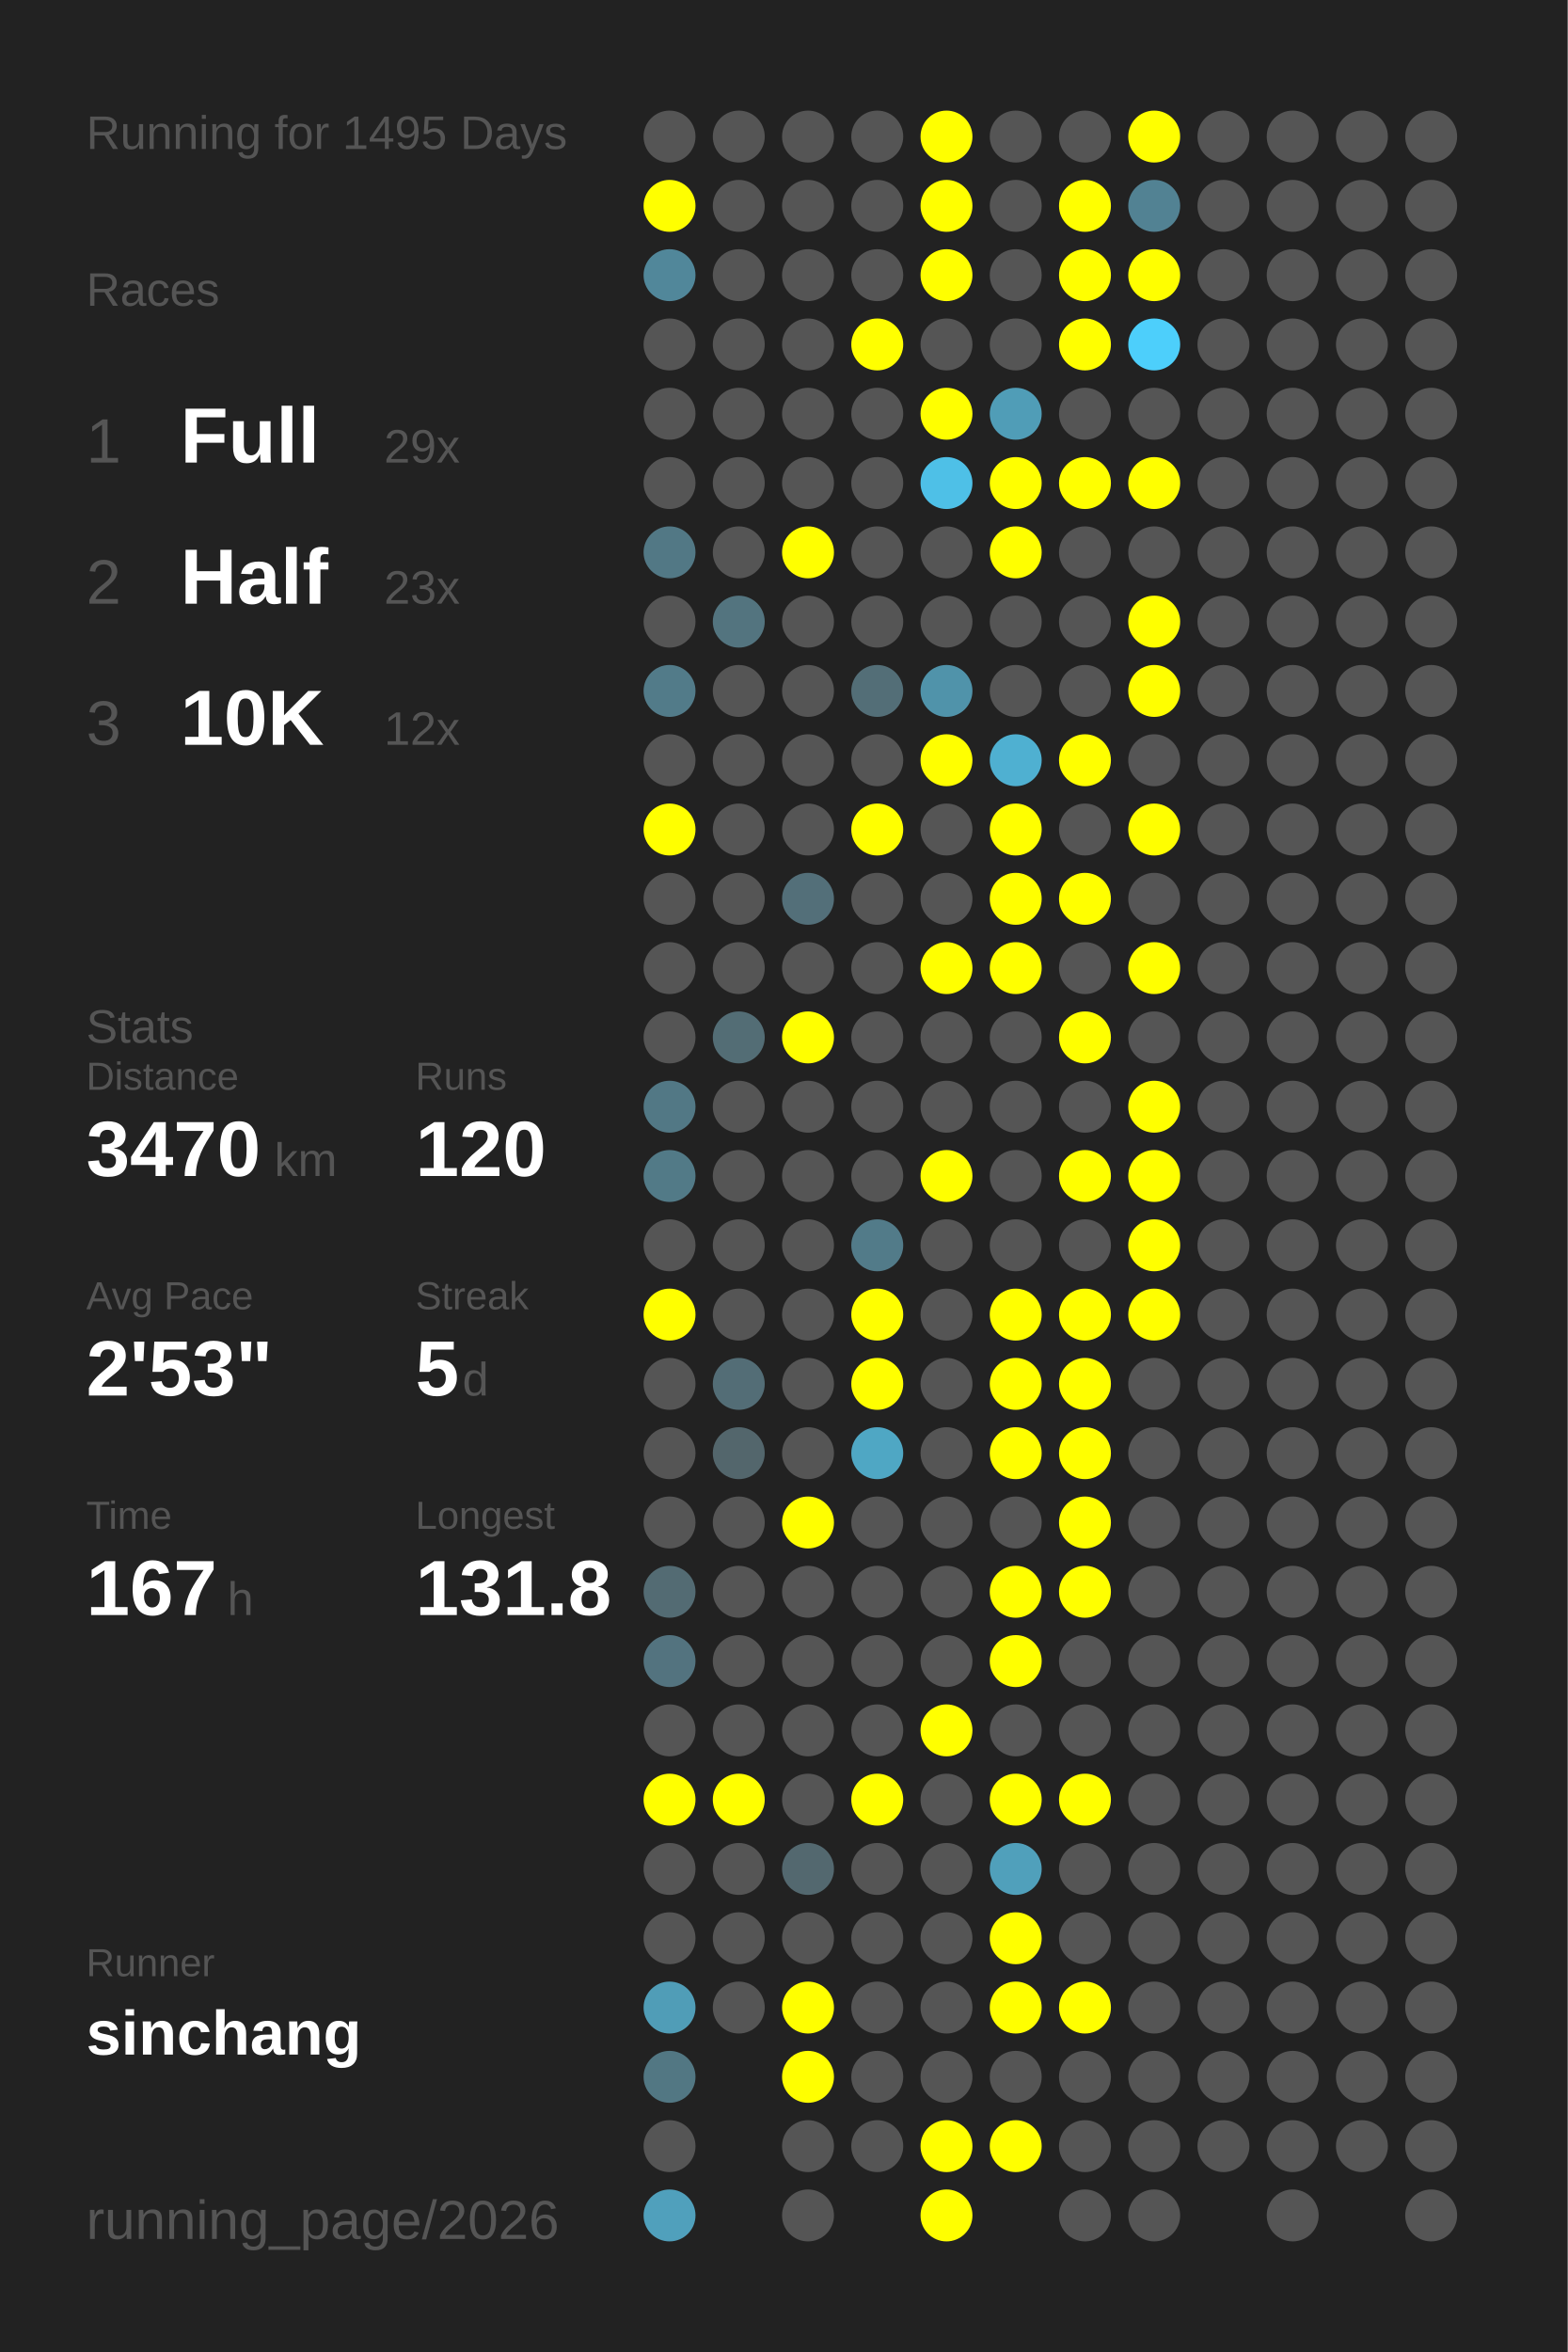
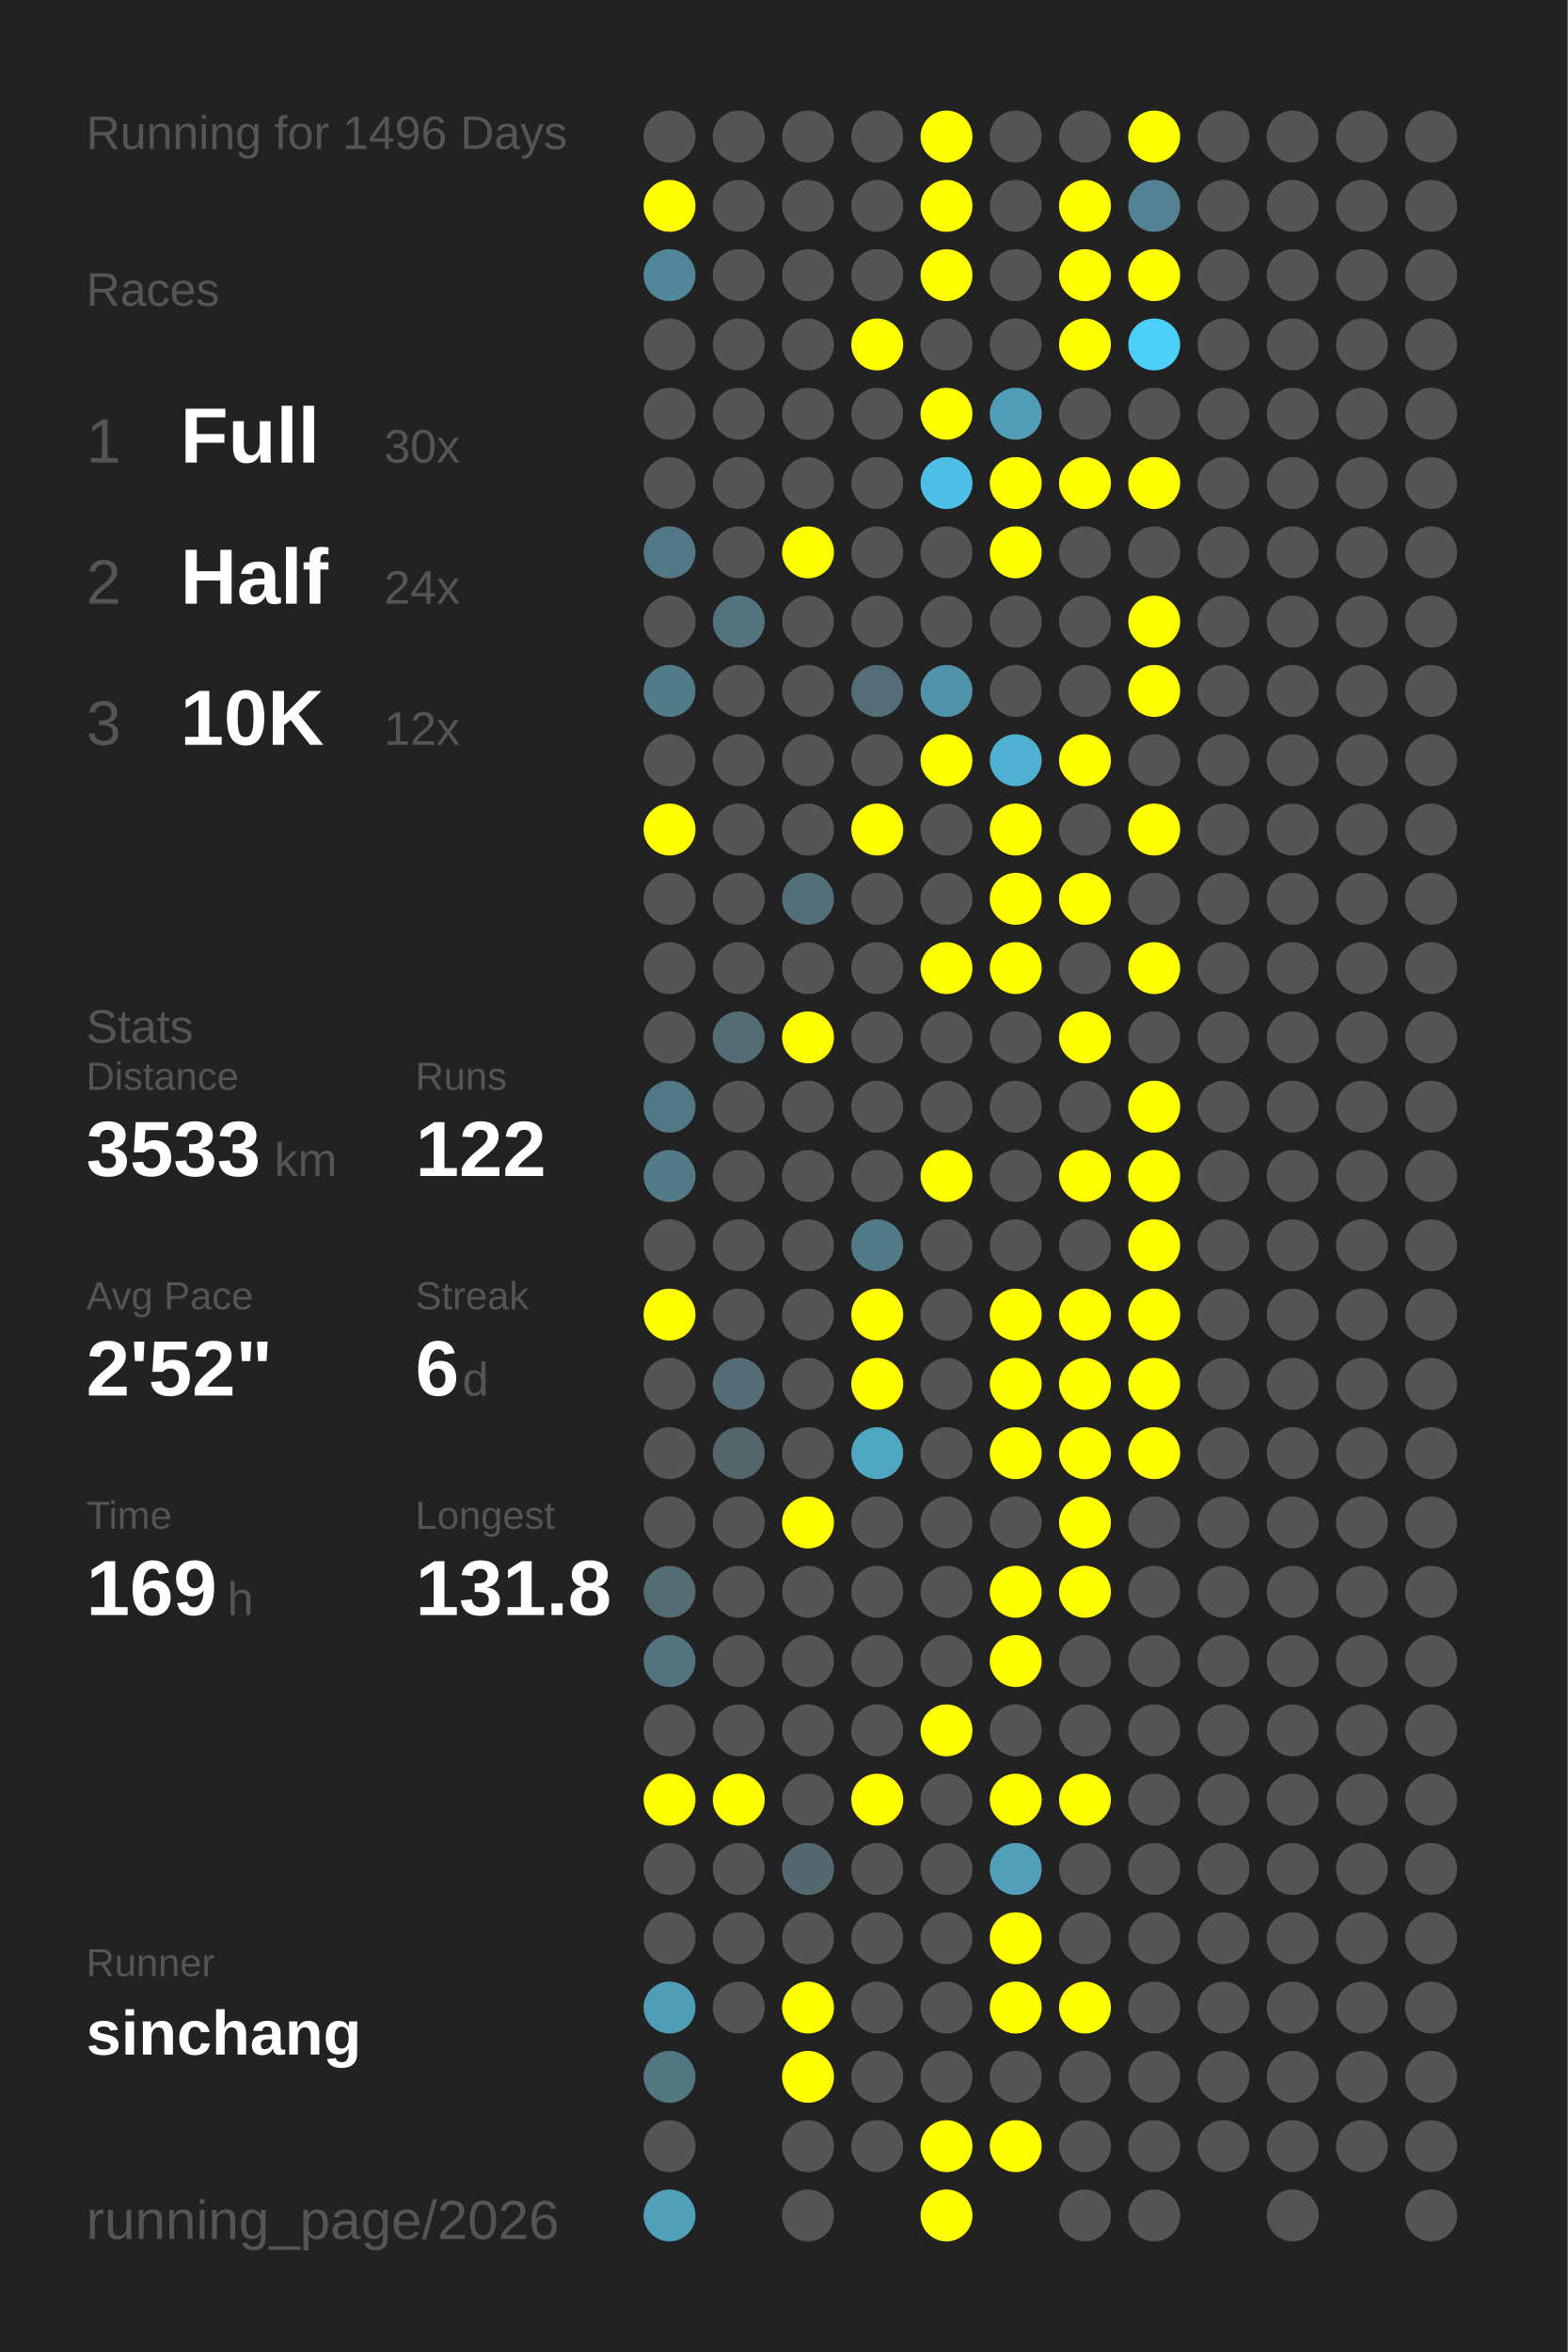
<svg xmlns="http://www.w3.org/2000/svg" baseProfile="full" height="300mm" version="1.1" viewBox="0,0,200,300" width="200mm">
  <defs />
  <rect fill="#222222" height="300" width="200" x="0" y="0" />
-   <text fill="#555555" style="font-size:6px; font-family:Arial;" x="11" y="19">Running for 1495 Days</text>
+   <text fill="#555555" style="font-size:6px; font-family:Arial;" x="11" y="19">Running for 1496 Days</text>
  <text fill="#555555" style="font-size:6px; font-family:Arial;" x="11" y="39">Races</text>
  <text fill="#555555" style="font-size:8px; font-family:Arial;" x="11" y="59">1</text>
  <text fill="#FFFFFF" style="font-size:10px; font-family:Arial; font-weight:bold;" x="23" y="59">Full</text>
-   <text fill="#555555" style="font-size:6px; font-family:Arial;" x="49" y="59">29x</text>
+   <text fill="#555555" style="font-size:6px; font-family:Arial;" x="49" y="59">30x</text>
  <text fill="#555555" style="font-size:8px; font-family:Arial;" x="11" y="77">2</text>
  <text fill="#FFFFFF" style="font-size:10px; font-family:Arial; font-weight:bold;" x="23" y="77">Half</text>
-   <text fill="#555555" style="font-size:6px; font-family:Arial;" x="49" y="77">23x</text>
+   <text fill="#555555" style="font-size:6px; font-family:Arial;" x="49" y="77">24x</text>
  <text fill="#555555" style="font-size:8px; font-family:Arial;" x="11" y="95">3</text>
  <text fill="#FFFFFF" style="font-size:10px; font-family:Arial; font-weight:bold;" x="23" y="95">10K</text>
  <text fill="#555555" style="font-size:6px; font-family:Arial;" x="49" y="95">12x</text>
  <text fill="#555555" style="font-size:6px; font-family:Arial;" x="11" y="133">Stats</text>
  <text fill="#555555" style="font-size:5px; font-family:Arial;" x="11" y="139">Distance</text>
-   <text fill="#FFFFFF" style="font-size:10px; font-family:Arial; font-weight:bold;" x="11" y="150">3470</text>
+   <text fill="#FFFFFF" style="font-size:10px; font-family:Arial; font-weight:bold;" x="11" y="150">3533</text>
  <text fill="#555555" style="font-size:6px; font-family:Arial;" x="35" y="150">km</text>
  <text fill="#555555" style="font-size:5px; font-family:Arial;" x="53" y="139">Runs</text>
-   <text fill="#FFFFFF" style="font-size:10px; font-family:Arial; font-weight:bold;" x="53" y="150">120</text>
+   <text fill="#FFFFFF" style="font-size:10px; font-family:Arial; font-weight:bold;" x="53" y="150">122</text>
  <text fill="#555555" style="font-size:5px; font-family:Arial;" x="11" y="167">Avg Pace</text>
-   <text fill="#FFFFFF" style="font-size:10px; font-family:Arial; font-weight:bold;" x="11" y="178">2'53"</text>
+   <text fill="#FFFFFF" style="font-size:10px; font-family:Arial; font-weight:bold;" x="11" y="178">2'52"</text>
  <text fill="#555555" style="font-size:5px; font-family:Arial;" x="53" y="167">Streak</text>
-   <text fill="#FFFFFF" style="font-size:10px; font-family:Arial; font-weight:bold;" x="53" y="178">5</text>
+   <text fill="#FFFFFF" style="font-size:10px; font-family:Arial; font-weight:bold;" x="53" y="178">6</text>
  <text fill="#555555" style="font-size:6px; font-family:Arial;" x="59" y="178">d</text>
  <text fill="#555555" style="font-size:5px; font-family:Arial;" x="11" y="195">Time</text>
-   <text fill="#FFFFFF" style="font-size:10px; font-family:Arial; font-weight:bold;" x="11" y="206">167</text>
+   <text fill="#FFFFFF" style="font-size:10px; font-family:Arial; font-weight:bold;" x="11" y="206">169</text>
  <text fill="#555555" style="font-size:6px; font-family:Arial;" x="29" y="206">h</text>
  <text fill="#555555" style="font-size:5px; font-family:Arial;" x="53" y="195">Longest</text>
  <text fill="#FFFFFF" style="font-size:10px; font-family:Arial; font-weight:bold;" x="53" y="206">131.8</text>
  <text fill="#555555" style="font-size:5px; font-family:Arial;" x="11" y="252.065">Runner</text>
  <text fill="#FFFFFF" style="font-size:8px; font-family:Arial; font-weight:bold;" x="11" y="262.065">sinchang</text>
  <text fill="#555555" style="font-size:7px; font-family:Arial;" x="11" y="285.581">running_page/2026</text>
  <circle cx="85.417" cy="17.419" fill="#555555" r="3.312" />
  <circle cx="85.417" cy="26.258" fill="#FFFF00" r="3.312" />
  <circle cx="85.417" cy="35.097" fill="#51879a" r="3.312" />
  <circle cx="85.417" cy="43.935" fill="#555555" r="3.312" />
  <circle cx="85.417" cy="52.774" fill="#555555" r="3.312" />
  <circle cx="85.417" cy="61.613" fill="#555555" r="3.312" />
  <circle cx="85.417" cy="70.452" fill="#527885" r="3.312" />
  <circle cx="85.417" cy="79.29" fill="#555555" r="3.312" />
  <circle cx="85.417" cy="88.129" fill="#527b89" r="3.312" />
  <circle cx="85.417" cy="96.968" fill="#555555" r="3.312" />
  <circle cx="85.417" cy="105.806" fill="#FFFF00" r="3.312" />
  <circle cx="85.417" cy="114.645" fill="#555555" r="3.312" />
  <circle cx="85.417" cy="123.484" fill="#555555" r="3.312" />
  <circle cx="85.417" cy="132.323" fill="#555555" r="3.312" />
  <circle cx="85.417" cy="141.161" fill="#527885" r="3.312" />
  <circle cx="85.417" cy="150" fill="#527a87" r="3.312" />
  <circle cx="85.417" cy="158.839" fill="#555555" r="3.312" />
  <circle cx="85.417" cy="167.677" fill="#FFFF00" r="3.312" />
  <circle cx="85.417" cy="176.516" fill="#555555" r="3.312" />
  <circle cx="85.417" cy="185.355" fill="#555555" r="3.312" />
  <circle cx="85.417" cy="194.194" fill="#555555" r="3.312" />
  <circle cx="85.417" cy="203.032" fill="#536b73" r="3.312" />
  <circle cx="85.417" cy="211.871" fill="#53737f" r="3.312" />
  <circle cx="85.417" cy="220.71" fill="#555555" r="3.312" />
  <circle cx="85.417" cy="229.548" fill="#FFFF00" r="3.312" />
  <circle cx="85.417" cy="238.387" fill="#555555" r="3.312" />
  <circle cx="85.417" cy="247.226" fill="#555555" r="3.312" />
  <circle cx="85.417" cy="256.065" fill="#509db7" r="3.312" />
  <circle cx="85.417" cy="264.903" fill="#527783" r="3.312" />
  <circle cx="85.417" cy="273.742" fill="#555555" r="3.312" />
  <circle cx="85.417" cy="282.581" fill="#50a0bc" r="3.312" />
  <circle cx="94.25" cy="17.419" fill="#555555" r="3.312" />
  <circle cx="94.25" cy="26.258" fill="#555555" r="3.312" />
  <circle cx="94.25" cy="35.097" fill="#555555" r="3.312" />
  <circle cx="94.25" cy="43.935" fill="#555555" r="3.312" />
  <circle cx="94.25" cy="52.774" fill="#555555" r="3.312" />
  <circle cx="94.25" cy="61.613" fill="#555555" r="3.312" />
  <circle cx="94.25" cy="70.452" fill="#555555" r="3.312" />
  <circle cx="94.25" cy="79.29" fill="#53747f" r="3.312" />
  <circle cx="94.25" cy="88.129" fill="#555555" r="3.312" />
  <circle cx="94.25" cy="96.968" fill="#555555" r="3.312" />
  <circle cx="94.25" cy="105.806" fill="#555555" r="3.312" />
  <circle cx="94.25" cy="114.645" fill="#555555" r="3.312" />
  <circle cx="94.25" cy="123.484" fill="#555555" r="3.312" />
  <circle cx="94.25" cy="132.323" fill="#536d75" r="3.312" />
  <circle cx="94.25" cy="141.161" fill="#555555" r="3.312" />
  <circle cx="94.25" cy="150" fill="#555555" r="3.312" />
  <circle cx="94.25" cy="158.839" fill="#555555" r="3.312" />
  <circle cx="94.25" cy="167.677" fill="#555555" r="3.312" />
  <circle cx="94.25" cy="176.516" fill="#536d76" r="3.312" />
  <circle cx="94.25" cy="185.355" fill="#53666c" r="3.312" />
  <circle cx="94.25" cy="194.194" fill="#555555" r="3.312" />
  <circle cx="94.25" cy="203.032" fill="#555555" r="3.312" />
  <circle cx="94.25" cy="211.871" fill="#555555" r="3.312" />
  <circle cx="94.25" cy="220.71" fill="#555555" r="3.312" />
  <circle cx="94.25" cy="229.548" fill="#FFFF00" r="3.312" />
  <circle cx="94.25" cy="238.387" fill="#555555" r="3.312" />
  <circle cx="94.25" cy="247.226" fill="#555555" r="3.312" />
  <circle cx="94.25" cy="256.065" fill="#555555" r="3.312" />
  <circle cx="103.083" cy="17.419" fill="#555555" r="3.312" />
  <circle cx="103.083" cy="26.258" fill="#555555" r="3.312" />
  <circle cx="103.083" cy="35.097" fill="#555555" r="3.312" />
  <circle cx="103.083" cy="43.935" fill="#555555" r="3.312" />
  <circle cx="103.083" cy="52.774" fill="#555555" r="3.312" />
  <circle cx="103.083" cy="61.613" fill="#555555" r="3.312" />
  <circle cx="103.083" cy="70.452" fill="#FFFF00" r="3.312" />
  <circle cx="103.083" cy="79.29" fill="#555555" r="3.312" />
  <circle cx="103.083" cy="88.129" fill="#555555" r="3.312" />
  <circle cx="103.083" cy="96.968" fill="#555555" r="3.312" />
  <circle cx="103.083" cy="105.806" fill="#555555" r="3.312" />
  <circle cx="103.083" cy="114.645" fill="#536f79" r="3.312" />
  <circle cx="103.083" cy="123.484" fill="#555555" r="3.312" />
  <circle cx="103.083" cy="132.323" fill="#FFFF00" r="3.312" />
  <circle cx="103.083" cy="141.161" fill="#555555" r="3.312" />
  <circle cx="103.083" cy="150" fill="#555555" r="3.312" />
  <circle cx="103.083" cy="158.839" fill="#555555" r="3.312" />
  <circle cx="103.083" cy="167.677" fill="#555555" r="3.312" />
  <circle cx="103.083" cy="176.516" fill="#555555" r="3.312" />
  <circle cx="103.083" cy="185.355" fill="#555555" r="3.312" />
  <circle cx="103.083" cy="194.194" fill="#FFFF00" r="3.312" />
  <circle cx="103.083" cy="203.032" fill="#555555" r="3.312" />
  <circle cx="103.083" cy="211.871" fill="#555555" r="3.312" />
  <circle cx="103.083" cy="220.71" fill="#555555" r="3.312" />
  <circle cx="103.083" cy="229.548" fill="#555555" r="3.312" />
  <circle cx="103.083" cy="238.387" fill="#53686f" r="3.312" />
  <circle cx="103.083" cy="247.226" fill="#555555" r="3.312" />
  <circle cx="103.083" cy="256.065" fill="#FFFF00" r="3.312" />
  <circle cx="103.083" cy="264.903" fill="#FFFF00" r="3.312" />
  <circle cx="103.083" cy="273.742" fill="#555555" r="3.312" />
  <circle cx="103.083" cy="282.581" fill="#555555" r="3.312" />
  <circle cx="111.917" cy="17.419" fill="#555555" r="3.312" />
  <circle cx="111.917" cy="26.258" fill="#555555" r="3.312" />
  <circle cx="111.917" cy="35.097" fill="#555555" r="3.312" />
  <circle cx="111.917" cy="43.935" fill="#FFFF00" r="3.312" />
  <circle cx="111.917" cy="52.774" fill="#555555" r="3.312" />
  <circle cx="111.917" cy="61.613" fill="#555555" r="3.312" />
  <circle cx="111.917" cy="70.452" fill="#555555" r="3.312" />
  <circle cx="111.917" cy="79.29" fill="#555555" r="3.312" />
  <circle cx="111.917" cy="88.129" fill="#536e77" r="3.312" />
  <circle cx="111.917" cy="96.968" fill="#555555" r="3.312" />
  <circle cx="111.917" cy="105.806" fill="#FFFF00" r="3.312" />
  <circle cx="111.917" cy="114.645" fill="#555555" r="3.312" />
  <circle cx="111.917" cy="123.484" fill="#555555" r="3.312" />
  <circle cx="111.917" cy="132.323" fill="#555555" r="3.312" />
  <circle cx="111.917" cy="141.161" fill="#555555" r="3.312" />
  <circle cx="111.917" cy="150" fill="#555555" r="3.312" />
  <circle cx="111.917" cy="158.839" fill="#527b89" r="3.312" />
  <circle cx="111.917" cy="167.677" fill="#FFFF00" r="3.312" />
  <circle cx="111.917" cy="176.516" fill="#FFFF00" r="3.312" />
  <circle cx="111.917" cy="185.355" fill="#4fa7c4" r="3.312" />
  <circle cx="111.917" cy="194.194" fill="#555555" r="3.312" />
  <circle cx="111.917" cy="203.032" fill="#555555" r="3.312" />
  <circle cx="111.917" cy="211.871" fill="#555555" r="3.312" />
  <circle cx="111.917" cy="220.71" fill="#555555" r="3.312" />
  <circle cx="111.917" cy="229.548" fill="#FFFF00" r="3.312" />
  <circle cx="111.917" cy="238.387" fill="#555555" r="3.312" />
  <circle cx="111.917" cy="247.226" fill="#555555" r="3.312" />
  <circle cx="111.917" cy="256.065" fill="#555555" r="3.312" />
  <circle cx="111.917" cy="264.903" fill="#555555" r="3.312" />
  <circle cx="111.917" cy="273.742" fill="#555555" r="3.312" />
  <circle cx="120.75" cy="17.419" fill="#FFFF00" r="3.312" />
  <circle cx="120.75" cy="26.258" fill="#FFFF00" r="3.312" />
  <circle cx="120.75" cy="35.097" fill="#FFFF00" r="3.312" />
  <circle cx="120.75" cy="43.935" fill="#555555" r="3.312" />
  <circle cx="120.75" cy="52.774" fill="#FFFF00" r="3.312" />
  <circle cx="120.75" cy="61.613" fill="#4ec0e7" r="3.312" />
  <circle cx="120.75" cy="70.452" fill="#555555" r="3.312" />
  <circle cx="120.75" cy="79.29" fill="#555555" r="3.312" />
  <circle cx="120.75" cy="88.129" fill="#5093aa" r="3.312" />
  <circle cx="120.75" cy="96.968" fill="#FFFF00" r="3.312" />
  <circle cx="120.75" cy="105.806" fill="#555555" r="3.312" />
  <circle cx="120.75" cy="114.645" fill="#555555" r="3.312" />
  <circle cx="120.75" cy="123.484" fill="#FFFF00" r="3.312" />
  <circle cx="120.75" cy="132.323" fill="#555555" r="3.312" />
  <circle cx="120.75" cy="141.161" fill="#555555" r="3.312" />
  <circle cx="120.75" cy="150" fill="#FFFF00" r="3.312" />
  <circle cx="120.75" cy="158.839" fill="#555555" r="3.312" />
  <circle cx="120.75" cy="167.677" fill="#555555" r="3.312" />
  <circle cx="120.75" cy="176.516" fill="#555555" r="3.312" />
  <circle cx="120.75" cy="185.355" fill="#555555" r="3.312" />
  <circle cx="120.75" cy="194.194" fill="#555555" r="3.312" />
  <circle cx="120.75" cy="203.032" fill="#555555" r="3.312" />
  <circle cx="120.75" cy="211.871" fill="#555555" r="3.312" />
  <circle cx="120.75" cy="220.71" fill="#FFFF00" r="3.312" />
  <circle cx="120.75" cy="229.548" fill="#555555" r="3.312" />
  <circle cx="120.75" cy="238.387" fill="#555555" r="3.312" />
  <circle cx="120.75" cy="247.226" fill="#555555" r="3.312" />
  <circle cx="120.75" cy="256.065" fill="#555555" r="3.312" />
  <circle cx="120.75" cy="264.903" fill="#555555" r="3.312" />
  <circle cx="120.75" cy="273.742" fill="#FFFF00" r="3.312" />
  <circle cx="120.75" cy="282.581" fill="#FFFF00" r="3.312" />
  <circle cx="129.583" cy="17.419" fill="#555555" r="3.312" />
  <circle cx="129.583" cy="26.258" fill="#555555" r="3.312" />
  <circle cx="129.583" cy="35.097" fill="#555555" r="3.312" />
  <circle cx="129.583" cy="43.935" fill="#555555" r="3.312" />
  <circle cx="129.583" cy="52.774" fill="#509db7" r="3.312" />
  <circle cx="129.583" cy="61.613" fill="#FFFF00" r="3.312" />
  <circle cx="129.583" cy="70.452" fill="#FFFF00" r="3.312" />
  <circle cx="129.583" cy="79.29" fill="#555555" r="3.312" />
  <circle cx="129.583" cy="88.129" fill="#555555" r="3.312" />
  <circle cx="129.583" cy="96.968" fill="#4fb0d1" r="3.312" />
  <circle cx="129.583" cy="105.806" fill="#FFFF00" r="3.312" />
  <circle cx="129.583" cy="114.645" fill="#FFFF00" r="3.312" />
  <circle cx="129.583" cy="123.484" fill="#FFFF00" r="3.312" />
  <circle cx="129.583" cy="132.323" fill="#555555" r="3.312" />
  <circle cx="129.583" cy="141.161" fill="#555555" r="3.312" />
  <circle cx="129.583" cy="150" fill="#555555" r="3.312" />
  <circle cx="129.583" cy="158.839" fill="#555555" r="3.312" />
  <circle cx="129.583" cy="167.677" fill="#FFFF00" r="3.312" />
  <circle cx="129.583" cy="176.516" fill="#FFFF00" r="3.312" />
  <circle cx="129.583" cy="185.355" fill="#FFFF00" r="3.312" />
  <circle cx="129.583" cy="194.194" fill="#555555" r="3.312" />
  <circle cx="129.583" cy="203.032" fill="#FFFF00" r="3.312" />
  <circle cx="129.583" cy="211.871" fill="#FFFF00" r="3.312" />
  <circle cx="129.583" cy="220.71" fill="#555555" r="3.312" />
  <circle cx="129.583" cy="229.548" fill="#FFFF00" r="3.312" />
  <circle cx="129.583" cy="238.387" fill="#50a0bb" r="3.312" />
  <circle cx="129.583" cy="247.226" fill="#FFFF00" r="3.312" />
  <circle cx="129.583" cy="256.065" fill="#FFFF00" r="3.312" />
  <circle cx="129.583" cy="264.903" fill="#555555" r="3.312" />
  <circle cx="129.583" cy="273.742" fill="#FFFF00" r="3.312" />
  <circle cx="138.417" cy="17.419" fill="#555555" r="3.312" />
  <circle cx="138.417" cy="26.258" fill="#FFFF00" r="3.312" />
  <circle cx="138.417" cy="35.097" fill="#FFFF00" r="3.312" />
  <circle cx="138.417" cy="43.935" fill="#FFFF00" r="3.312" />
  <circle cx="138.417" cy="52.774" fill="#555555" r="3.312" />
  <circle cx="138.417" cy="61.613" fill="#FFFF00" r="3.312" />
  <circle cx="138.417" cy="70.452" fill="#555555" r="3.312" />
  <circle cx="138.417" cy="79.29" fill="#555555" r="3.312" />
  <circle cx="138.417" cy="88.129" fill="#555555" r="3.312" />
  <circle cx="138.417" cy="96.968" fill="#FFFF00" r="3.312" />
  <circle cx="138.417" cy="105.806" fill="#555555" r="3.312" />
  <circle cx="138.417" cy="114.645" fill="#FFFF00" r="3.312" />
  <circle cx="138.417" cy="123.484" fill="#555555" r="3.312" />
  <circle cx="138.417" cy="132.323" fill="#FFFF00" r="3.312" />
  <circle cx="138.417" cy="141.161" fill="#555555" r="3.312" />
  <circle cx="138.417" cy="150" fill="#FFFF00" r="3.312" />
  <circle cx="138.417" cy="158.839" fill="#555555" r="3.312" />
  <circle cx="138.417" cy="167.677" fill="#FFFF00" r="3.312" />
  <circle cx="138.417" cy="176.516" fill="#FFFF00" r="3.312" />
  <circle cx="138.417" cy="185.355" fill="#FFFF00" r="3.312" />
  <circle cx="138.417" cy="194.194" fill="#FFFF00" r="3.312" />
  <circle cx="138.417" cy="203.032" fill="#FFFF00" r="3.312" />
  <circle cx="138.417" cy="211.871" fill="#555555" r="3.312" />
  <circle cx="138.417" cy="220.71" fill="#555555" r="3.312" />
  <circle cx="138.417" cy="229.548" fill="#FFFF00" r="3.312" />
  <circle cx="138.417" cy="238.387" fill="#555555" r="3.312" />
  <circle cx="138.417" cy="247.226" fill="#555555" r="3.312" />
  <circle cx="138.417" cy="256.065" fill="#FFFF00" r="3.312" />
  <circle cx="138.417" cy="264.903" fill="#555555" r="3.312" />
  <circle cx="138.417" cy="273.742" fill="#555555" r="3.312" />
  <circle cx="138.417" cy="282.581" fill="#555555" r="3.312" />
  <circle cx="147.25" cy="17.419" fill="#FFFF00" r="3.312" />
  <circle cx="147.25" cy="26.258" fill="#528293" r="3.312" />
  <circle cx="147.25" cy="35.097" fill="#FFFF00" r="3.312" />
  <circle cx="147.25" cy="43.935" fill="#4dcffb" r="3.312" />
  <circle cx="147.25" cy="52.774" fill="#555555" r="3.312" />
  <circle cx="147.25" cy="61.613" fill="#FFFF00" r="3.312" />
  <circle cx="147.25" cy="70.452" fill="#555555" r="3.312" />
  <circle cx="147.25" cy="79.29" fill="#FFFF00" r="3.312" />
  <circle cx="147.25" cy="88.129" fill="#FFFF00" r="3.312" />
  <circle cx="147.25" cy="96.968" fill="#555555" r="3.312" />
  <circle cx="147.25" cy="105.806" fill="#FFFF00" r="3.312" />
  <circle cx="147.25" cy="114.645" fill="#555555" r="3.312" />
  <circle cx="147.25" cy="123.484" fill="#FFFF00" r="3.312" />
  <circle cx="147.25" cy="132.323" fill="#555555" r="3.312" />
  <circle cx="147.25" cy="141.161" fill="#FFFF00" r="3.312" />
  <circle cx="147.25" cy="150" fill="#FFFF00" r="3.312" />
  <circle cx="147.25" cy="158.839" fill="#FFFF00" r="3.312" />
  <circle cx="147.25" cy="167.677" fill="#FFFF00" r="3.312" />
-   <circle cx="147.25" cy="176.516" fill="#555555" r="3.312" />
-   <circle cx="147.25" cy="185.355" fill="#555555" r="3.312" />
+   <circle cx="147.25" cy="176.516" fill="#FFFF00" r="3.312" />
+   <circle cx="147.25" cy="185.355" fill="#FFFF00" r="3.312" />
  <circle cx="147.25" cy="194.194" fill="#555555" r="3.312" />
  <circle cx="147.25" cy="203.032" fill="#555555" r="3.312" />
  <circle cx="147.25" cy="211.871" fill="#555555" r="3.312" />
  <circle cx="147.25" cy="220.71" fill="#555555" r="3.312" />
  <circle cx="147.25" cy="229.548" fill="#555555" r="3.312" />
  <circle cx="147.25" cy="238.387" fill="#555555" r="3.312" />
  <circle cx="147.25" cy="247.226" fill="#555555" r="3.312" />
  <circle cx="147.25" cy="256.065" fill="#555555" r="3.312" />
  <circle cx="147.25" cy="264.903" fill="#555555" r="3.312" />
  <circle cx="147.25" cy="273.742" fill="#555555" r="3.312" />
  <circle cx="147.25" cy="282.581" fill="#555555" r="3.312" />
  <circle cx="156.083" cy="17.419" fill="#555555" r="3.312" />
  <circle cx="156.083" cy="26.258" fill="#555555" r="3.312" />
  <circle cx="156.083" cy="35.097" fill="#555555" r="3.312" />
  <circle cx="156.083" cy="43.935" fill="#555555" r="3.312" />
  <circle cx="156.083" cy="52.774" fill="#555555" r="3.312" />
  <circle cx="156.083" cy="61.613" fill="#555555" r="3.312" />
  <circle cx="156.083" cy="70.452" fill="#555555" r="3.312" />
  <circle cx="156.083" cy="79.29" fill="#555555" r="3.312" />
  <circle cx="156.083" cy="88.129" fill="#555555" r="3.312" />
  <circle cx="156.083" cy="96.968" fill="#555555" r="3.312" />
  <circle cx="156.083" cy="105.806" fill="#555555" r="3.312" />
  <circle cx="156.083" cy="114.645" fill="#555555" r="3.312" />
  <circle cx="156.083" cy="123.484" fill="#555555" r="3.312" />
  <circle cx="156.083" cy="132.323" fill="#555555" r="3.312" />
  <circle cx="156.083" cy="141.161" fill="#555555" r="3.312" />
  <circle cx="156.083" cy="150" fill="#555555" r="3.312" />
  <circle cx="156.083" cy="158.839" fill="#555555" r="3.312" />
  <circle cx="156.083" cy="167.677" fill="#555555" r="3.312" />
  <circle cx="156.083" cy="176.516" fill="#555555" r="3.312" />
  <circle cx="156.083" cy="185.355" fill="#555555" r="3.312" />
  <circle cx="156.083" cy="194.194" fill="#555555" r="3.312" />
  <circle cx="156.083" cy="203.032" fill="#555555" r="3.312" />
  <circle cx="156.083" cy="211.871" fill="#555555" r="3.312" />
  <circle cx="156.083" cy="220.71" fill="#555555" r="3.312" />
  <circle cx="156.083" cy="229.548" fill="#555555" r="3.312" />
  <circle cx="156.083" cy="238.387" fill="#555555" r="3.312" />
  <circle cx="156.083" cy="247.226" fill="#555555" r="3.312" />
  <circle cx="156.083" cy="256.065" fill="#555555" r="3.312" />
  <circle cx="156.083" cy="264.903" fill="#555555" r="3.312" />
  <circle cx="156.083" cy="273.742" fill="#555555" r="3.312" />
  <circle cx="164.917" cy="17.419" fill="#555555" r="3.312" />
  <circle cx="164.917" cy="26.258" fill="#555555" r="3.312" />
  <circle cx="164.917" cy="35.097" fill="#555555" r="3.312" />
  <circle cx="164.917" cy="43.935" fill="#555555" r="3.312" />
  <circle cx="164.917" cy="52.774" fill="#555555" r="3.312" />
  <circle cx="164.917" cy="61.613" fill="#555555" r="3.312" />
  <circle cx="164.917" cy="70.452" fill="#555555" r="3.312" />
  <circle cx="164.917" cy="79.29" fill="#555555" r="3.312" />
  <circle cx="164.917" cy="88.129" fill="#555555" r="3.312" />
  <circle cx="164.917" cy="96.968" fill="#555555" r="3.312" />
  <circle cx="164.917" cy="105.806" fill="#555555" r="3.312" />
  <circle cx="164.917" cy="114.645" fill="#555555" r="3.312" />
  <circle cx="164.917" cy="123.484" fill="#555555" r="3.312" />
  <circle cx="164.917" cy="132.323" fill="#555555" r="3.312" />
  <circle cx="164.917" cy="141.161" fill="#555555" r="3.312" />
  <circle cx="164.917" cy="150" fill="#555555" r="3.312" />
  <circle cx="164.917" cy="158.839" fill="#555555" r="3.312" />
  <circle cx="164.917" cy="167.677" fill="#555555" r="3.312" />
  <circle cx="164.917" cy="176.516" fill="#555555" r="3.312" />
  <circle cx="164.917" cy="185.355" fill="#555555" r="3.312" />
  <circle cx="164.917" cy="194.194" fill="#555555" r="3.312" />
  <circle cx="164.917" cy="203.032" fill="#555555" r="3.312" />
  <circle cx="164.917" cy="211.871" fill="#555555" r="3.312" />
  <circle cx="164.917" cy="220.71" fill="#555555" r="3.312" />
  <circle cx="164.917" cy="229.548" fill="#555555" r="3.312" />
  <circle cx="164.917" cy="238.387" fill="#555555" r="3.312" />
  <circle cx="164.917" cy="247.226" fill="#555555" r="3.312" />
  <circle cx="164.917" cy="256.065" fill="#555555" r="3.312" />
  <circle cx="164.917" cy="264.903" fill="#555555" r="3.312" />
  <circle cx="164.917" cy="273.742" fill="#555555" r="3.312" />
  <circle cx="164.917" cy="282.581" fill="#555555" r="3.312" />
  <circle cx="173.75" cy="17.419" fill="#555555" r="3.312" />
  <circle cx="173.75" cy="26.258" fill="#555555" r="3.312" />
  <circle cx="173.75" cy="35.097" fill="#555555" r="3.312" />
  <circle cx="173.75" cy="43.935" fill="#555555" r="3.312" />
  <circle cx="173.75" cy="52.774" fill="#555555" r="3.312" />
  <circle cx="173.75" cy="61.613" fill="#555555" r="3.312" />
  <circle cx="173.75" cy="70.452" fill="#555555" r="3.312" />
  <circle cx="173.75" cy="79.29" fill="#555555" r="3.312" />
  <circle cx="173.75" cy="88.129" fill="#555555" r="3.312" />
  <circle cx="173.75" cy="96.968" fill="#555555" r="3.312" />
  <circle cx="173.75" cy="105.806" fill="#555555" r="3.312" />
  <circle cx="173.75" cy="114.645" fill="#555555" r="3.312" />
  <circle cx="173.75" cy="123.484" fill="#555555" r="3.312" />
  <circle cx="173.75" cy="132.323" fill="#555555" r="3.312" />
  <circle cx="173.75" cy="141.161" fill="#555555" r="3.312" />
  <circle cx="173.75" cy="150" fill="#555555" r="3.312" />
  <circle cx="173.75" cy="158.839" fill="#555555" r="3.312" />
  <circle cx="173.75" cy="167.677" fill="#555555" r="3.312" />
  <circle cx="173.75" cy="176.516" fill="#555555" r="3.312" />
  <circle cx="173.75" cy="185.355" fill="#555555" r="3.312" />
  <circle cx="173.75" cy="194.194" fill="#555555" r="3.312" />
  <circle cx="173.75" cy="203.032" fill="#555555" r="3.312" />
  <circle cx="173.75" cy="211.871" fill="#555555" r="3.312" />
  <circle cx="173.75" cy="220.71" fill="#555555" r="3.312" />
  <circle cx="173.75" cy="229.548" fill="#555555" r="3.312" />
  <circle cx="173.75" cy="238.387" fill="#555555" r="3.312" />
  <circle cx="173.75" cy="247.226" fill="#555555" r="3.312" />
  <circle cx="173.75" cy="256.065" fill="#555555" r="3.312" />
  <circle cx="173.75" cy="264.903" fill="#555555" r="3.312" />
  <circle cx="173.75" cy="273.742" fill="#555555" r="3.312" />
  <circle cx="182.583" cy="17.419" fill="#555555" r="3.312" />
  <circle cx="182.583" cy="26.258" fill="#555555" r="3.312" />
  <circle cx="182.583" cy="35.097" fill="#555555" r="3.312" />
  <circle cx="182.583" cy="43.935" fill="#555555" r="3.312" />
  <circle cx="182.583" cy="52.774" fill="#555555" r="3.312" />
  <circle cx="182.583" cy="61.613" fill="#555555" r="3.312" />
  <circle cx="182.583" cy="70.452" fill="#555555" r="3.312" />
  <circle cx="182.583" cy="79.29" fill="#555555" r="3.312" />
  <circle cx="182.583" cy="88.129" fill="#555555" r="3.312" />
  <circle cx="182.583" cy="96.968" fill="#555555" r="3.312" />
  <circle cx="182.583" cy="105.806" fill="#555555" r="3.312" />
  <circle cx="182.583" cy="114.645" fill="#555555" r="3.312" />
  <circle cx="182.583" cy="123.484" fill="#555555" r="3.312" />
  <circle cx="182.583" cy="132.323" fill="#555555" r="3.312" />
  <circle cx="182.583" cy="141.161" fill="#555555" r="3.312" />
  <circle cx="182.583" cy="150" fill="#555555" r="3.312" />
  <circle cx="182.583" cy="158.839" fill="#555555" r="3.312" />
  <circle cx="182.583" cy="167.677" fill="#555555" r="3.312" />
  <circle cx="182.583" cy="176.516" fill="#555555" r="3.312" />
  <circle cx="182.583" cy="185.355" fill="#555555" r="3.312" />
  <circle cx="182.583" cy="194.194" fill="#555555" r="3.312" />
  <circle cx="182.583" cy="203.032" fill="#555555" r="3.312" />
  <circle cx="182.583" cy="211.871" fill="#555555" r="3.312" />
  <circle cx="182.583" cy="220.71" fill="#555555" r="3.312" />
  <circle cx="182.583" cy="229.548" fill="#555555" r="3.312" />
  <circle cx="182.583" cy="238.387" fill="#555555" r="3.312" />
  <circle cx="182.583" cy="247.226" fill="#555555" r="3.312" />
  <circle cx="182.583" cy="256.065" fill="#555555" r="3.312" />
  <circle cx="182.583" cy="264.903" fill="#555555" r="3.312" />
  <circle cx="182.583" cy="273.742" fill="#555555" r="3.312" />
  <circle cx="182.583" cy="282.581" fill="#555555" r="3.312" />
</svg>
